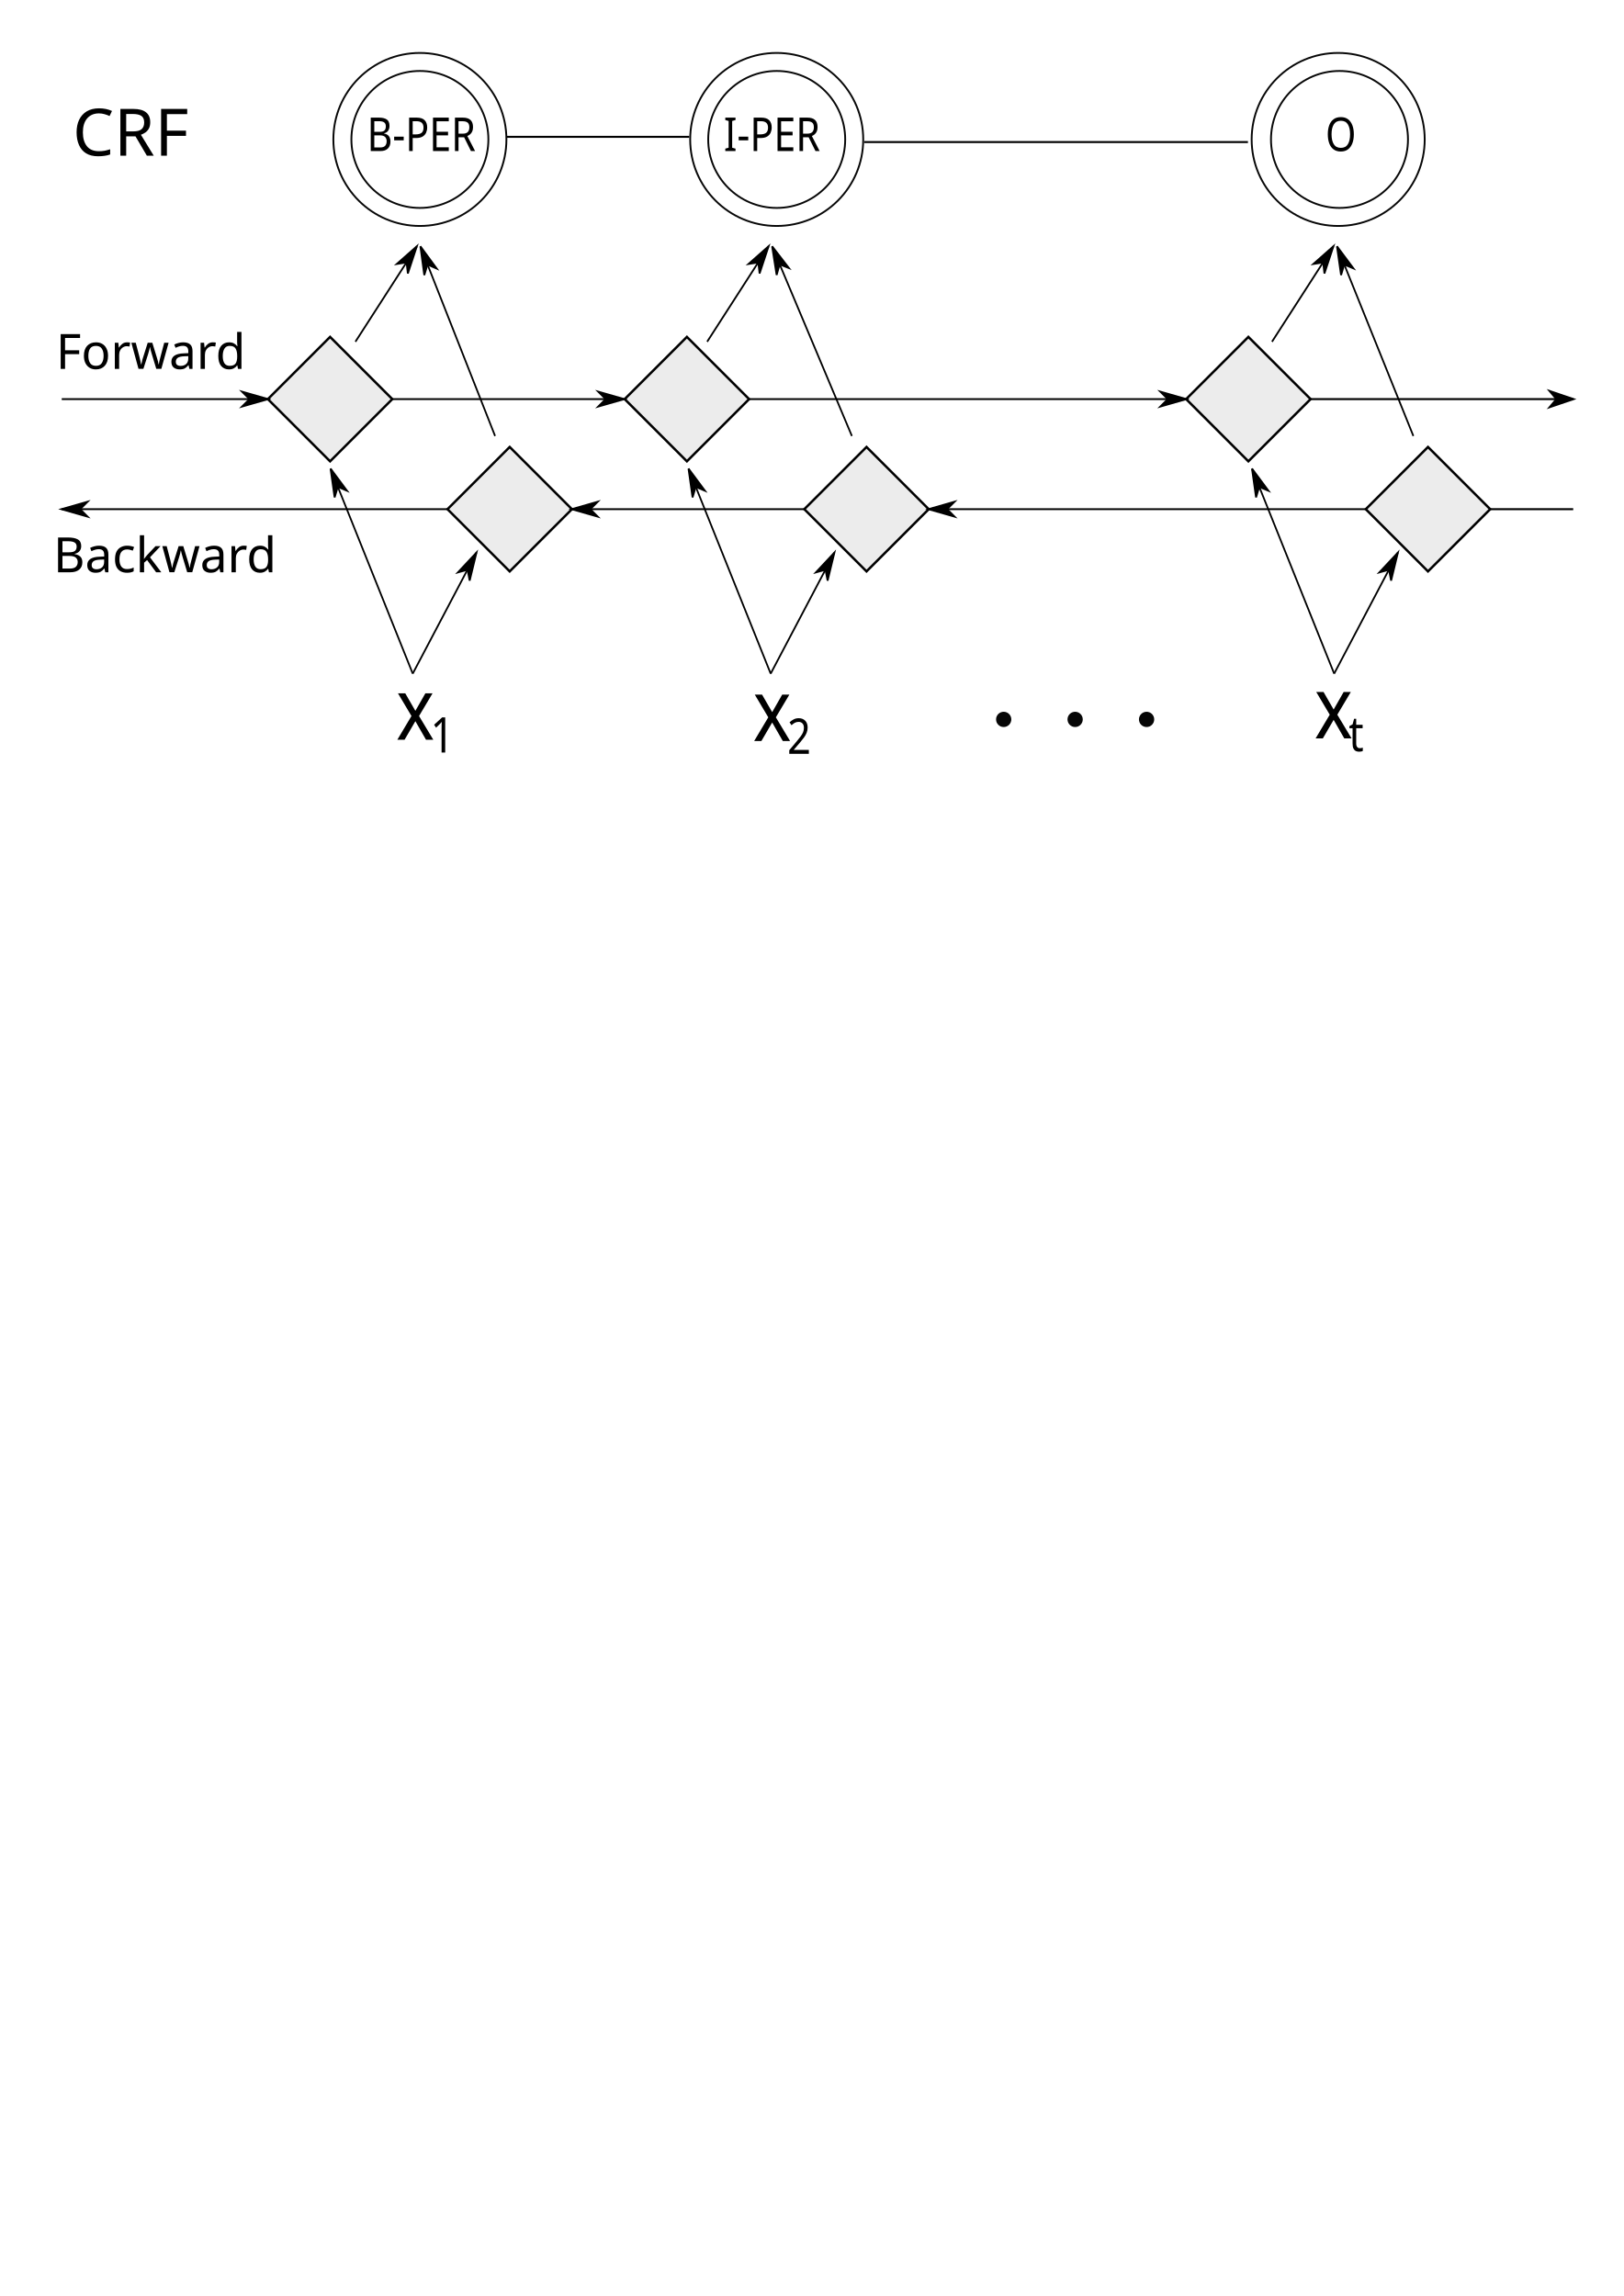
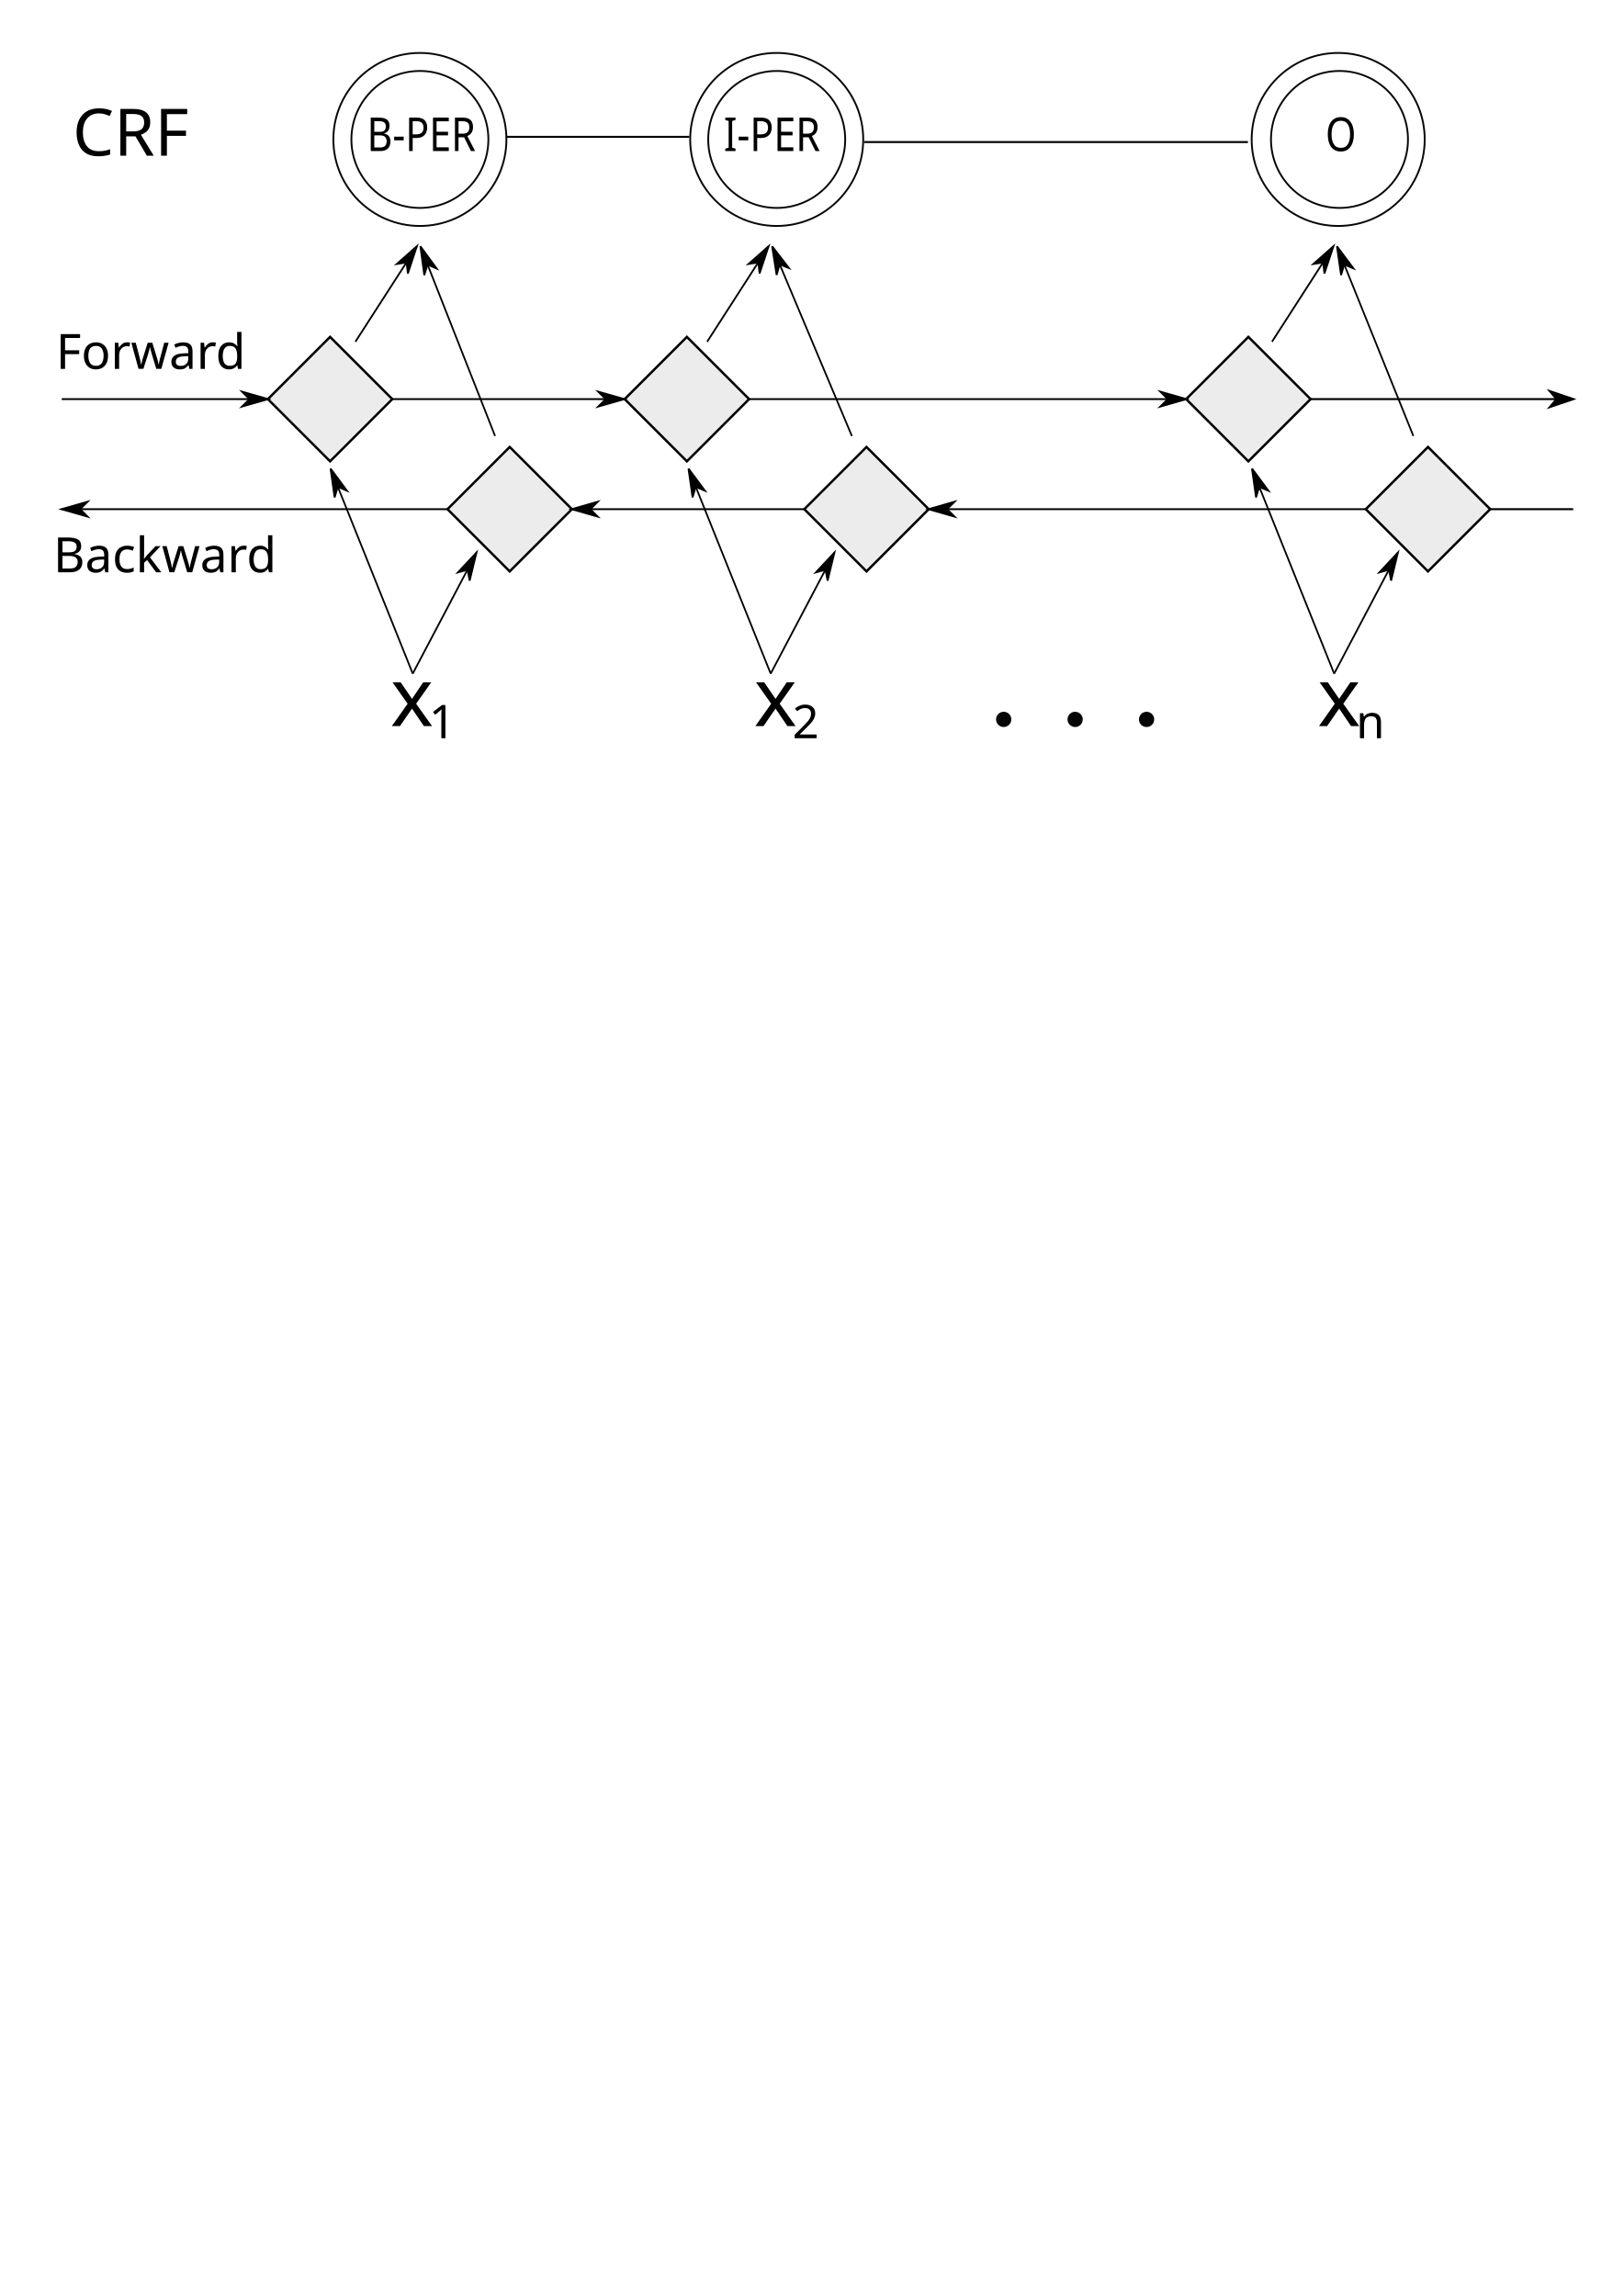
<svg xmlns="http://www.w3.org/2000/svg" width="210mm" height="297mm" viewBox="0 0 210 297" version="1.1" id="svg9941">
  <defs id="defs9935">
    <marker orient="auto" refY="0.0" refX="0.0" id="marker13213" style="overflow:visible;">
      <path id="path13211" d="M 0.0,0.0 L 5.0,-5.0 L -12.5,0.0 L 5.0,5.0 L 0.0,0.0 z " style="fill-rule:evenodd;stroke:#000000;stroke-width:1pt;stroke-opacity:1;fill:#000000;fill-opacity:1" transform="scale(0.8) rotate(180) translate(12.5,0)" />
    </marker>
    <marker style="overflow:visible;" id="marker13021" refX="0.0" refY="0.0" orient="auto">
      <path transform="scale(0.8) rotate(180) translate(12.5,0)" style="fill-rule:evenodd;stroke:#000000;stroke-width:1pt;stroke-opacity:1;fill:#000000;fill-opacity:1" d="M 0.0,0.0 L 5.0,-5.0 L -12.5,0.0 L 5.0,5.0 L 0.0,0.0 z " id="path13019" />
    </marker>
    <marker orient="auto" refY="0.0" refX="0.0" id="marker12883" style="overflow:visible;">
      <path id="path12881" d="M 0.0,0.0 L 5.0,-5.0 L -12.5,0.0 L 5.0,5.0 L 0.0,0.0 z " style="fill-rule:evenodd;stroke:#000000;stroke-width:1pt;stroke-opacity:1;fill:#000000;fill-opacity:1" transform="scale(0.8) rotate(180) translate(12.5,0)" />
    </marker>
    <marker style="overflow:visible;" id="marker12763" refX="0.0" refY="0.0" orient="auto">
      <path transform="scale(0.8) rotate(180) translate(12.5,0)" style="fill-rule:evenodd;stroke:#000000;stroke-width:1pt;stroke-opacity:1;fill:#000000;fill-opacity:1" d="M 0.0,0.0 L 5.0,-5.0 L -12.5,0.0 L 5.0,5.0 L 0.0,0.0 z " id="path12761" />
    </marker>
    <marker orient="auto" refY="0.0" refX="0.0" id="marker12649" style="overflow:visible;">
      <path id="path12647" d="M 0.0,0.0 L 5.0,-5.0 L -12.5,0.0 L 5.0,5.0 L 0.0,0.0 z " style="fill-rule:evenodd;stroke:#000000;stroke-width:1pt;stroke-opacity:1;fill:#000000;fill-opacity:1" transform="scale(0.8) rotate(180) translate(12.5,0)" />
    </marker>
    <marker style="overflow:visible;" id="marker12541" refX="0.0" refY="0.0" orient="auto">
      <path transform="scale(0.8) rotate(180) translate(12.5,0)" style="fill-rule:evenodd;stroke:#000000;stroke-width:1pt;stroke-opacity:1;fill:#000000;fill-opacity:1" d="M 0.0,0.0 L 5.0,-5.0 L -12.5,0.0 L 5.0,5.0 L 0.0,0.0 z " id="path12539" />
    </marker>
    <marker orient="auto" refY="0.0" refX="0.0" id="marker12439" style="overflow:visible;">
      <path id="path12437" d="M 0.0,0.0 L 5.0,-5.0 L -12.5,0.0 L 5.0,5.0 L 0.0,0.0 z " style="fill-rule:evenodd;stroke:#000000;stroke-width:1pt;stroke-opacity:1;fill:#000000;fill-opacity:1" transform="scale(0.8) rotate(180) translate(12.5,0)" />
    </marker>
    <marker style="overflow:visible;" id="marker11373" refX="0.0" refY="0.0" orient="auto">
      <path transform="scale(0.8) rotate(180) translate(12.5,0)" style="fill-rule:evenodd;stroke:#000000;stroke-width:1pt;stroke-opacity:1;fill:#000000;fill-opacity:1" d="M 0.0,0.0 L 5.0,-5.0 L -12.5,0.0 L 5.0,5.0 L 0.0,0.0 z " id="path11371" />
    </marker>
    <marker orient="auto" refY="0.0" refX="0.0" id="marker11295" style="overflow:visible;">
      <path id="path11293" d="M 0.0,0.0 L 5.0,-5.0 L -12.5,0.0 L 5.0,5.0 L 0.0,0.0 z " style="fill-rule:evenodd;stroke:#000000;stroke-width:1pt;stroke-opacity:1;fill:#000000;fill-opacity:1" transform="scale(0.8) rotate(180) translate(12.5,0)" />
    </marker>
    <marker style="overflow:visible;" id="marker10832" refX="0.0" refY="0.0" orient="auto">
      <path transform="scale(0.8) rotate(180) translate(12.5,0)" style="fill-rule:evenodd;stroke:#000000;stroke-width:1pt;stroke-opacity:1;fill:#000000;fill-opacity:1" d="M 0.0,0.0 L 5.0,-5.0 L -12.5,0.0 L 5.0,5.0 L 0.0,0.0 z " id="path10830" />
    </marker>
    <marker orient="auto" refY="0.0" refX="0.0" id="Arrow1Lend" style="overflow:visible;">
      <path id="path850" d="M 0.0,0.0 L 5.0,-5.0 L -12.5,0.0 L 5.0,5.0 L 0.0,0.0 z " style="fill-rule:evenodd;stroke:#000000;stroke-width:1pt;stroke-opacity:1;fill:#000000;fill-opacity:1" transform="scale(0.8) rotate(180) translate(12.5,0)" />
    </marker>
    <marker orient="auto" refY="0" refX="0" id="Arrow1Lend-0" style="overflow:visible">
      <path id="path850-5" d="M 0,0 5,-5 -12.5,0 5,5 Z" style="fill:#000000;fill-opacity:1;fill-rule:evenodd;stroke:#000000;stroke-width:1pt;stroke-opacity:1" transform="matrix(-0.8,0,0,-0.8,-10,0)" />
    </marker>
    <marker style="overflow:visible" id="marker10832-6" refX="0" refY="0" orient="auto">
      <path transform="matrix(-0.8,0,0,-0.8,-10,0)" style="fill:#000000;fill-opacity:1;fill-rule:evenodd;stroke:#000000;stroke-width:1pt;stroke-opacity:1" d="M 0,0 5,-5 -12.5,0 5,5 Z" id="path10830-0" />
    </marker>
    <marker orient="auto" refY="0" refX="0" id="Arrow1Lend-0-0" style="overflow:visible">
      <path id="path850-5-3" d="M 0,0 5,-5 -12.5,0 5,5 Z" style="fill:#000000;fill-opacity:1;fill-rule:evenodd;stroke:#000000;stroke-width:1pt;stroke-opacity:1" transform="matrix(-0.8,0,0,-0.8,-10,0)" />
    </marker>
    <marker style="overflow:visible" id="marker10832-6-2" refX="0" refY="0" orient="auto">
      <path transform="matrix(-0.8,0,0,-0.8,-10,0)" style="fill:#000000;fill-opacity:1;fill-rule:evenodd;stroke:#000000;stroke-width:1pt;stroke-opacity:1" d="M 0,0 5,-5 -12.5,0 5,5 Z" id="path10830-0-0" />
    </marker>
    <marker orient="auto" refY="0" refX="0" id="marker11295-9" style="overflow:visible">
      <path id="path11293-2" d="M 0,0 5,-5 -12.5,0 5,5 Z" style="fill:#000000;fill-opacity:1;fill-rule:evenodd;stroke:#000000;stroke-width:1pt;stroke-opacity:1" transform="matrix(-0.8,0,0,-0.8,-10,0)" />
    </marker>
    <marker style="overflow:visible" id="marker11373-3" refX="0" refY="0" orient="auto">
      <path transform="matrix(-0.8,0,0,-0.8,-10,0)" style="fill:#000000;fill-opacity:1;fill-rule:evenodd;stroke:#000000;stroke-width:1pt;stroke-opacity:1" d="M 0,0 5,-5 -12.5,0 5,5 Z" id="path11371-5" />
    </marker>
    <marker orient="auto" refY="0" refX="0" id="marker11295-9-0" style="overflow:visible">
      <path id="path11293-2-7" d="M 0,0 5,-5 -12.5,0 5,5 Z" style="fill:#000000;fill-opacity:1;fill-rule:evenodd;stroke:#000000;stroke-width:1pt;stroke-opacity:1" transform="matrix(-0.8,0,0,-0.8,-10,0)" />
    </marker>
    <marker style="overflow:visible" id="marker11373-3-2" refX="0" refY="0" orient="auto">
      <path transform="matrix(-0.8,0,0,-0.8,-10,0)" style="fill:#000000;fill-opacity:1;fill-rule:evenodd;stroke:#000000;stroke-width:1pt;stroke-opacity:1" d="M 0,0 5,-5 -12.5,0 5,5 Z" id="path11371-5-4" />
    </marker>
  </defs>
  <g id="layer1">
    <g id="g10523" transform="matrix(0.7930456,0,0,0.7930456,13.76465,-37.77818)">
      <rect transform="rotate(-135)" y="-61.1" x="-112.683" height="14.349" width="14.349" id="rect10486" style="color:#000000;clip-rule:nonzero;display:inline;overflow:visible;visibility:visible;opacity:1;isolation:auto;mix-blend-mode:normal;color-interpolation:sRGB;color-interpolation-filters:linearRGB;solid-color:#000000;solid-opacity:1;fill:#000000;fill-opacity:0.078;fill-rule:evenodd;stroke:#000000;stroke-width:0.393;stroke-linecap:butt;stroke-linejoin:miter;stroke-miterlimit:4;stroke-dasharray:none;stroke-dashoffset:0;stroke-opacity:1;color-rendering:auto;image-rendering:auto;shape-rendering:auto;text-rendering:auto;enable-background:accumulate" />
      <rect transform="rotate(-135)" y="-53.082" x="-146.092" height="14.349" width="14.349" id="rect10486-2" style="color:#000000;clip-rule:nonzero;display:inline;overflow:visible;visibility:visible;opacity:1;isolation:auto;mix-blend-mode:normal;color-interpolation:sRGB;color-interpolation-filters:linearRGB;solid-color:#000000;solid-opacity:1;fill:#000000;fill-opacity:0.078;fill-rule:evenodd;stroke:#000000;stroke-width:0.393;stroke-linecap:butt;stroke-linejoin:miter;stroke-miterlimit:4;stroke-dasharray:none;stroke-dashoffset:0;stroke-opacity:1;color-rendering:auto;image-rendering:auto;shape-rendering:auto;text-rendering:auto;enable-background:accumulate" />
    </g>
    <g id="g10523-7" transform="matrix(0.7930456,0,0,0.7930456,59.91245,-37.77818)">
      <rect transform="rotate(-135)" y="-61.1" x="-112.683" height="14.349" width="14.349" id="rect10486-3" style="color:#000000;clip-rule:nonzero;display:inline;overflow:visible;visibility:visible;opacity:1;isolation:auto;mix-blend-mode:normal;color-interpolation:sRGB;color-interpolation-filters:linearRGB;solid-color:#000000;solid-opacity:1;fill:#000000;fill-opacity:0.078;fill-rule:evenodd;stroke:#000000;stroke-width:0.393;stroke-linecap:butt;stroke-linejoin:miter;stroke-miterlimit:4;stroke-dasharray:none;stroke-dashoffset:0;stroke-opacity:1;color-rendering:auto;image-rendering:auto;shape-rendering:auto;text-rendering:auto;enable-background:accumulate" />
      <rect transform="rotate(-135)" y="-53.082" x="-146.092" height="14.349" width="14.349" id="rect10486-2-6" style="color:#000000;clip-rule:nonzero;display:inline;overflow:visible;visibility:visible;opacity:1;isolation:auto;mix-blend-mode:normal;color-interpolation:sRGB;color-interpolation-filters:linearRGB;solid-color:#000000;solid-opacity:1;fill:#000000;fill-opacity:0.078;fill-rule:evenodd;stroke:#000000;stroke-width:0.393;stroke-linecap:butt;stroke-linejoin:miter;stroke-miterlimit:4;stroke-dasharray:none;stroke-dashoffset:0;stroke-opacity:1;color-rendering:auto;image-rendering:auto;shape-rendering:auto;text-rendering:auto;enable-background:accumulate" />
    </g>
    <g id="g10523-1" transform="matrix(0.7930456,0,0,0.7930456,132.5304,-37.77818)">
      <rect transform="rotate(-135)" y="-61.1" x="-112.683" height="14.349" width="14.349" id="rect10486-0" style="color:#000000;clip-rule:nonzero;display:inline;overflow:visible;visibility:visible;opacity:1;isolation:auto;mix-blend-mode:normal;color-interpolation:sRGB;color-interpolation-filters:linearRGB;solid-color:#000000;solid-opacity:1;fill:#000000;fill-opacity:0.078;fill-rule:evenodd;stroke:#000000;stroke-width:0.393;stroke-linecap:butt;stroke-linejoin:miter;stroke-miterlimit:4;stroke-dasharray:none;stroke-dashoffset:0;stroke-opacity:1;color-rendering:auto;image-rendering:auto;shape-rendering:auto;text-rendering:auto;enable-background:accumulate" />
      <rect transform="rotate(-135)" y="-53.082" x="-146.092" height="14.349" width="14.349" id="rect10486-2-0" style="color:#000000;clip-rule:nonzero;display:inline;overflow:visible;visibility:visible;opacity:1;isolation:auto;mix-blend-mode:normal;color-interpolation:sRGB;color-interpolation-filters:linearRGB;solid-color:#000000;solid-opacity:1;fill:#000000;fill-opacity:0.078;fill-rule:evenodd;stroke:#000000;stroke-width:0.393;stroke-linecap:butt;stroke-linejoin:miter;stroke-miterlimit:4;stroke-dasharray:none;stroke-dashoffset:0;stroke-opacity:1;color-rendering:auto;image-rendering:auto;shape-rendering:auto;text-rendering:auto;enable-background:accumulate" />
    </g>
-     <g transform="matrix(0.475295,0,0,0.5639559,25.43039,67.31275)" id="g1111-1-9">
-       <text xml:space="preserve" style="font-style:normal;font-weight:normal;font-size:19.844px;line-height:125%;font-family:sans-serif;letter-spacing:0px;word-spacing:0px;fill:#000000;fill-opacity:1;stroke:none;stroke-width:0.265px;stroke-linecap:butt;stroke-linejoin:miter;stroke-opacity:1" x="54.256" y="50.31" id="text13732-7-9">
-         <tspan id="tspan13730-2-6" x="54.256" y="50.31" style="font-style:normal;font-variant:normal;font-weight:normal;font-stretch:normal;font-size:19.844px;font-family:'EB Garamond';-inkscape-font-specification:'EB Garamond, Normal';font-variant-ligatures:normal;font-variant-caps:normal;font-variant-numeric:normal;font-feature-settings:normal;text-align:start;writing-mode:lr-tb;text-anchor:start;stroke-width:0.265px">x</tspan>
-       </text>
-       <text xml:space="preserve" style="font-style:normal;font-weight:normal;font-size:19.844px;line-height:125%;font-family:sans-serif;letter-spacing:0px;word-spacing:0px;fill:#000000;fill-opacity:1;stroke:none;stroke-width:0.265px;stroke-linecap:butt;stroke-linejoin:miter;stroke-opacity:1" x="63.626" y="53.25" id="text1069-2-9">
-         <tspan id="tspan1067-9-4" x="63.626" y="53.25" style="font-style:normal;font-variant:normal;font-weight:normal;font-stretch:normal;font-size:11.289px;font-family:'EB Garamond';-inkscape-font-specification:'EB Garamond, Normal';font-variant-ligatures:normal;font-variant-caps:normal;font-variant-numeric:normal;font-feature-settings:normal;text-align:start;writing-mode:lr-tb;text-anchor:start;stroke-width:0.265px">1</tspan>
-       </text>
-     </g>
-     <g transform="matrix(0.475295,0,0,0.5639559,71.57818,67.48157)" id="g1111-1-9-2">
-       <text xml:space="preserve" style="font-style:normal;font-weight:normal;font-size:19.844px;line-height:125%;font-family:sans-serif;letter-spacing:0px;word-spacing:0px;fill:#000000;fill-opacity:1;stroke:none;stroke-width:0.265px;stroke-linecap:butt;stroke-linejoin:miter;stroke-opacity:1" x="54.256" y="50.31" id="text13732-7-9-3">
-         <tspan id="tspan13730-2-6-1" x="54.256" y="50.31" style="font-style:normal;font-variant:normal;font-weight:normal;font-stretch:normal;font-size:19.844px;font-family:'EB Garamond';-inkscape-font-specification:'EB Garamond, Normal';font-variant-ligatures:normal;font-variant-caps:normal;font-variant-numeric:normal;font-feature-settings:normal;text-align:start;writing-mode:lr-tb;text-anchor:start;stroke-width:0.265px">x</tspan>
-       </text>
-       <text xml:space="preserve" style="font-style:normal;font-weight:normal;font-size:19.844px;line-height:125%;font-family:sans-serif;letter-spacing:0px;word-spacing:0px;fill:#000000;fill-opacity:1;stroke:none;stroke-width:0.265px;stroke-linecap:butt;stroke-linejoin:miter;stroke-opacity:1" x="63.626" y="53.25" id="text1069-2-9-0">
-         <tspan id="tspan1067-9-4-7" x="63.626" y="53.25" style="font-style:normal;font-variant:normal;font-weight:normal;font-stretch:normal;font-size:11.289px;font-family:'EB Garamond';-inkscape-font-specification:'EB Garamond, Normal';font-variant-ligatures:normal;font-variant-caps:normal;font-variant-numeric:normal;font-feature-settings:normal;text-align:start;writing-mode:lr-tb;text-anchor:start;stroke-width:0.265px">2</tspan>
-       </text>
+     <g transform="matrix(0.475295,0,0,0.5639559,25.43039,66.51822)" id="g1111-1-9">
+       <g transform="matrix(1.119512,0,0,0.9435105,-8.030664,1.129154)" id="g1111-1-9-8">
+         <text xml:space="preserve" style="font-style:normal;font-weight:normal;font-size:19.844px;line-height:125%;font-family:sans-serif;letter-spacing:0px;word-spacing:0px;fill:#000000;fill-opacity:1;stroke:none;stroke-width:0.265px;stroke-linecap:butt;stroke-linejoin:miter;stroke-opacity:1" x="54.256" y="50.31" id="text13732-7-9-6">
+           <tspan id="tspan13730-2-6-8" x="54.256" y="50.31" style="font-style:normal;font-variant:normal;font-weight:normal;font-stretch:normal;font-size:19.844px;font-family:'EB Garamond';-inkscape-font-specification:'EB Garamond, Normal';font-variant-ligatures:normal;font-variant-caps:normal;font-variant-numeric:normal;font-feature-settings:normal;text-align:start;writing-mode:lr-tb;text-anchor:start;stroke-width:0.265px">x</tspan>
+         </text>
+         <text xml:space="preserve" style="font-style:normal;font-weight:normal;font-size:19.844px;line-height:125%;font-family:sans-serif;letter-spacing:0px;word-spacing:0px;fill:#000000;fill-opacity:1;stroke:none;stroke-width:0.265px;stroke-linecap:butt;stroke-linejoin:miter;stroke-opacity:1" x="63.626" y="53.25" id="text1069-2-9-05">
+           <tspan id="tspan1067-9-4-8" x="63.626" y="53.25" style="font-style:normal;font-variant:normal;font-weight:normal;font-stretch:normal;font-size:11.289px;font-family:'EB Garamond';-inkscape-font-specification:'EB Garamond, Normal';font-variant-ligatures:normal;font-variant-caps:normal;font-variant-numeric:normal;font-feature-settings:normal;text-align:start;writing-mode:lr-tb;text-anchor:start;stroke-width:0.265px">1</tspan>
+         </text>
+       </g>
    </g>
    <g transform="matrix(0.475295,0,0,0.5639559,145.1988,113.1869)" id="g1111-1-9-2-4">
-       <text xml:space="preserve" style="font-style:normal;font-weight:normal;font-size:19.844px;line-height:125%;font-family:sans-serif;letter-spacing:0px;word-spacing:0px;fill:#000000;fill-opacity:1;stroke:none;stroke-width:0.265px;stroke-linecap:butt;stroke-linejoin:miter;stroke-opacity:1" x="52.146" y="-31.333" id="text13732-7-9-3-8">
-         <tspan id="tspan13730-2-6-1-0" x="52.146" y="-31.333" style="font-style:normal;font-variant:normal;font-weight:normal;font-stretch:normal;font-size:19.844px;font-family:'EB Garamond';-inkscape-font-specification:'EB Garamond, Normal';font-variant-ligatures:normal;font-variant-caps:normal;font-variant-numeric:normal;font-feature-settings:normal;text-align:start;writing-mode:lr-tb;text-anchor:start;stroke-width:0.265px">x</tspan>
-       </text>
-       <text xml:space="preserve" style="font-style:normal;font-weight:normal;font-size:19.844px;line-height:125%;font-family:sans-serif;letter-spacing:0px;word-spacing:0px;fill:#000000;fill-opacity:1;stroke:none;stroke-width:0.265px;stroke-linecap:butt;stroke-linejoin:miter;stroke-opacity:1" x="61.517" y="-28.393" id="text1069-2-9-0-1">
-         <tspan id="tspan1067-9-4-7-8" x="61.517" y="-28.393" style="font-style:normal;font-variant:normal;font-weight:normal;font-stretch:normal;font-size:11.289px;font-family:'EB Garamond';-inkscape-font-specification:'EB Garamond, Normal';font-variant-ligatures:normal;font-variant-caps:normal;font-variant-numeric:normal;font-feature-settings:normal;text-align:start;writing-mode:lr-tb;text-anchor:start;stroke-width:0.265px">t</tspan>
-       </text>
      <g id="g11198" transform="translate(-2.109633,-84.15735)">
        <path id="path10782" d="M -191.072,37.965 -213.424,-9.024" style="fill:none;fill-rule:evenodd;stroke:#000000;stroke-width:0.456px;stroke-linecap:butt;stroke-linejoin:miter;stroke-opacity:1;marker-end:url(#Arrow1Lend)" />
        <path id="path10822" d="m -191.072,37.965 17.329,-27.728" style="fill:none;fill-rule:evenodd;stroke:#000000;stroke-width:0.456px;stroke-linecap:butt;stroke-linejoin:miter;stroke-opacity:1;marker-end:url(#marker10832)" />
      </g>
      <g id="g11214" transform="translate(-2.109633,-85.37771)">
        <path id="path10782-0" d="M -93.671,39.186 -116.023,-7.804" style="fill:none;fill-rule:evenodd;stroke:#000000;stroke-width:0.456px;stroke-linecap:butt;stroke-linejoin:miter;stroke-opacity:1;marker-end:url(#Arrow1Lend-0)" />
        <path id="path10822-4" d="m -93.671,39.186 17.329,-27.728" style="fill:none;fill-rule:evenodd;stroke:#000000;stroke-width:0.456px;stroke-linecap:butt;stroke-linejoin:miter;stroke-opacity:1;marker-end:url(#marker10832-6)" />
      </g>
      <g id="g11214-8" transform="translate(151.2231,-85.37771)">
        <path id="path10782-0-6" d="M -93.671,39.186 -116.023,-7.804" style="fill:none;fill-rule:evenodd;stroke:#000000;stroke-width:0.456px;stroke-linecap:butt;stroke-linejoin:miter;stroke-opacity:1;marker-end:url(#Arrow1Lend-0-0)" />
        <path id="path10822-4-9" d="m -93.671,39.186 17.329,-27.728" style="fill:none;fill-rule:evenodd;stroke:#000000;stroke-width:0.456px;stroke-linecap:butt;stroke-linejoin:miter;stroke-opacity:1;marker-end:url(#marker10832-6-2)" />
      </g>
      <g id="g11487" transform="translate(-2.109633,-81.64292)">
        <path id="path11285" d="m -206.668,-40.676 16.693,-21.852" style="fill:none;fill-rule:evenodd;stroke:#000000;stroke-width:0.456px;stroke-linecap:butt;stroke-linejoin:miter;stroke-opacity:1;marker-end:url(#marker11295)" />
        <path id="path11363" d="m -168.664,-19.05 -20.316,-43.478" style="fill:none;fill-rule:evenodd;stroke:#000000;stroke-width:0.456px;stroke-linecap:butt;stroke-linejoin:miter;stroke-opacity:1;marker-end:url(#marker11373)" />
      </g>
      <g transform="translate(93.60123,-81.64292)" id="g11487-4">
        <path id="path11285-8" d="m -206.668,-40.676 16.693,-21.852" style="fill:none;fill-rule:evenodd;stroke:#000000;stroke-width:0.456px;stroke-linecap:butt;stroke-linejoin:miter;stroke-opacity:1;marker-end:url(#marker11295-9)" />
        <path id="path11363-1" d="m -167.282,-19.05 -21.698,-43.478" style="fill:none;fill-rule:evenodd;stroke:#000000;stroke-width:0.456px;stroke-linecap:butt;stroke-linejoin:miter;stroke-opacity:1;marker-end:url(#marker11373-3)" />
      </g>
      <g transform="translate(247.3031,-81.64292)" id="g11487-4-9">
        <path id="path11285-8-9" d="m -206.668,-40.676 16.693,-21.852" style="fill:none;fill-rule:evenodd;stroke:#000000;stroke-width:0.456px;stroke-linecap:butt;stroke-linejoin:miter;stroke-opacity:1;marker-end:url(#marker11295-9-0)" />
        <path id="path11363-1-2" d="m -168.199,-19.05 -20.781,-43.478" style="fill:none;fill-rule:evenodd;stroke:#000000;stroke-width:0.456px;stroke-linecap:butt;stroke-linejoin:miter;stroke-opacity:1;marker-end:url(#marker11373-3-2)" />
      </g>
      <path style="fill:none;fill-rule:evenodd;stroke:#000000;stroke-width:0.456px;stroke-linecap:butt;stroke-linejoin:miter;stroke-opacity:1" d="m -167.648,-169.315 h 49.725" id="path11687" />
      <path style="fill:none;fill-rule:evenodd;stroke:#000000;stroke-width:0.456px;stroke-linecap:butt;stroke-linejoin:miter;stroke-opacity:1" d="M -70.33,-168.118 H 34.091" id="path11689" />
      <path style="fill:none;fill-rule:evenodd;stroke:#000000;stroke-width:0.456px;stroke-linecap:butt;stroke-linejoin:miter;stroke-opacity:1;marker-end:url(#marker13213)" d="M 51.135,-109.157 H 122.601" id="path13203" />
      <path style="fill:none;fill-rule:evenodd;stroke:#000000;stroke-width:0.456px;stroke-linecap:butt;stroke-linejoin:miter;stroke-opacity:1" d="m 100.012,-83.91 h 22.589" id="path13341" />
      <text xml:space="preserve" style="font-style:normal;font-weight:normal;font-size:19.477px;line-height:125%;font-family:sans-serif;letter-spacing:0px;word-spacing:0px;fill:#000000;fill-opacity:1;stroke:none;stroke-width:0.456px;stroke-linecap:butt;stroke-linejoin:miter;stroke-opacity:1" x="-266.482" y="-126.448" id="text13843" transform="scale(1.089284,0.9180346)">
        <tspan id="tspan13841" x="-266.482" y="-126.448" style="font-style:normal;font-variant:normal;font-weight:normal;font-stretch:normal;font-size:12.173px;font-family:'EB Garamond';-inkscape-font-specification:'EB Garamond';stroke-width:0.456px">Forward</tspan>
      </text>
      <text xml:space="preserve" style="font-style:normal;font-weight:normal;font-size:19.477px;line-height:125%;font-family:sans-serif;letter-spacing:0px;word-spacing:0px;fill:#000000;fill-opacity:1;stroke:none;stroke-width:0.456px;stroke-linecap:butt;stroke-linejoin:miter;stroke-opacity:1" x="-267.133" y="-75.639" id="text13843-1" transform="scale(1.089284,0.9180346)">
        <tspan id="tspan13841-1" x="-267.133" y="-75.639" style="font-style:normal;font-variant:normal;font-weight:normal;font-stretch:normal;font-size:12.173px;font-family:'EB Garamond';-inkscape-font-specification:'EB Garamond';stroke-width:0.456px">Backward</tspan>
      </text>
    </g>
    <g id="g10764" transform="matrix(0.8932465,0,0,0.8932465,17.84257,-46.03075)">
      <circle r="9.917" cy="71.726" cx="40.821" id="path10637" style="color:#000000;clip-rule:nonzero;display:inline;overflow:visible;visibility:visible;opacity:0.98;isolation:auto;mix-blend-mode:normal;color-interpolation:sRGB;color-interpolation-filters:linearRGB;solid-color:#000000;solid-opacity:1;fill:#000000;fill-opacity:0;fill-rule:nonzero;stroke:#000000;stroke-width:0.265;stroke-linecap:butt;stroke-linejoin:miter;stroke-miterlimit:4;stroke-dasharray:none;stroke-dashoffset:0;stroke-opacity:0.99;color-rendering:auto;image-rendering:auto;shape-rendering:auto;text-rendering:auto;enable-background:accumulate" />
      <circle r="12.528" cy="71.726" cx="40.821" id="path10637-7" style="color:#000000;clip-rule:nonzero;display:inline;overflow:visible;visibility:visible;opacity:0.98;isolation:auto;mix-blend-mode:normal;color-interpolation:sRGB;color-interpolation-filters:linearRGB;solid-color:#000000;solid-opacity:1;fill:#000000;fill-opacity:0;fill-rule:nonzero;stroke:#000000;stroke-width:0.265;stroke-linecap:butt;stroke-linejoin:miter;stroke-miterlimit:4;stroke-dasharray:none;stroke-dashoffset:0;stroke-opacity:0.99;color-rendering:auto;image-rendering:auto;shape-rendering:auto;text-rendering:auto;enable-background:accumulate" />
      <g id="g1111-1-9-2-3" transform="matrix(0.3368752,0,0,0.3997155,38.54582,39.15005)">
        <text id="text13732-7-9-3-4" y="85.701" x="-16.011" style="font-style:normal;font-weight:normal;font-size:16.97px;line-height:125%;font-family:sans-serif;letter-spacing:0px;word-spacing:0px;fill:#000000;fill-opacity:1;stroke:none;stroke-width:0.226px;stroke-linecap:butt;stroke-linejoin:miter;stroke-opacity:1" xml:space="preserve">
          <tspan style="font-style:normal;font-variant:normal;font-weight:normal;font-stretch:normal;font-size:16.97px;font-family:'EB Garamond';-inkscape-font-specification:'EB Garamond, Normal';font-variant-ligatures:normal;font-variant-caps:normal;font-variant-numeric:normal;font-feature-settings:normal;text-align:start;writing-mode:lr-tb;text-anchor:start;stroke-width:0.226px" y="85.701" x="-16.011" id="tspan13730-2-6-1-7">B-PER</tspan>
        </text>
      </g>
    </g>
    <g id="g10771" transform="matrix(0.8932465,0,0,0.8932465,-2.859581,-45.01787)">
      <circle r="9.917" cy="70.592" cx="115.661" id="path10637-9" style="color:#000000;clip-rule:nonzero;display:inline;overflow:visible;visibility:visible;opacity:0.98;isolation:auto;mix-blend-mode:normal;color-interpolation:sRGB;color-interpolation-filters:linearRGB;solid-color:#000000;solid-opacity:1;fill:#000000;fill-opacity:0;fill-rule:nonzero;stroke:#000000;stroke-width:0.265;stroke-linecap:butt;stroke-linejoin:miter;stroke-miterlimit:4;stroke-dasharray:none;stroke-dashoffset:0;stroke-opacity:0.99;color-rendering:auto;image-rendering:auto;shape-rendering:auto;text-rendering:auto;enable-background:accumulate" />
      <circle r="12.528" cy="70.592" cx="115.661" id="path10637-7-8" style="color:#000000;clip-rule:nonzero;display:inline;overflow:visible;visibility:visible;opacity:0.98;isolation:auto;mix-blend-mode:normal;color-interpolation:sRGB;color-interpolation-filters:linearRGB;solid-color:#000000;solid-opacity:1;fill:#000000;fill-opacity:0;fill-rule:nonzero;stroke:#000000;stroke-width:0.265;stroke-linecap:butt;stroke-linejoin:miter;stroke-miterlimit:4;stroke-dasharray:none;stroke-dashoffset:0;stroke-opacity:0.99;color-rendering:auto;image-rendering:auto;shape-rendering:auto;text-rendering:auto;enable-background:accumulate" />
      <g id="g1111-1-9-2-3-4" transform="matrix(0.3368753,0,0,0.3997155,113.3851,38.01612)">
        <text id="text13732-7-9-3-4-2" y="85.701" x="-16.011" style="font-style:normal;font-weight:normal;font-size:16.97px;line-height:125%;font-family:sans-serif;letter-spacing:0px;word-spacing:0px;fill:#000000;fill-opacity:1;stroke:none;stroke-width:0.226px;stroke-linecap:butt;stroke-linejoin:miter;stroke-opacity:1" xml:space="preserve">
          <tspan style="font-style:normal;font-variant:normal;font-weight:normal;font-stretch:normal;font-size:16.97px;font-family:'EB Garamond';-inkscape-font-specification:'EB Garamond, Normal';font-variant-ligatures:normal;font-variant-caps:normal;font-variant-numeric:normal;font-feature-settings:normal;text-align:start;writing-mode:lr-tb;text-anchor:start;stroke-width:0.226px" y="85.701" x="-16.011" id="tspan13730-2-6-1-7-5">I-PER</tspan>
        </text>
      </g>
    </g>
    <g id="g10778" transform="matrix(0.8932465,0,0,0.8932465,25.19162,-46.36837)">
      <circle r="9.917" cy="72.104" cx="165.743" id="path10637-9-7" style="color:#000000;clip-rule:nonzero;display:inline;overflow:visible;visibility:visible;opacity:0.98;isolation:auto;mix-blend-mode:normal;color-interpolation:sRGB;color-interpolation-filters:linearRGB;solid-color:#000000;solid-opacity:1;fill:#000000;fill-opacity:0;fill-rule:nonzero;stroke:#000000;stroke-width:0.265;stroke-linecap:butt;stroke-linejoin:miter;stroke-miterlimit:4;stroke-dasharray:none;stroke-dashoffset:0;stroke-opacity:0.99;color-rendering:auto;image-rendering:auto;shape-rendering:auto;text-rendering:auto;enable-background:accumulate" />
      <circle r="12.528" cy="72.104" cx="165.554" id="path10637-7-8-2" style="color:#000000;clip-rule:nonzero;display:inline;overflow:visible;visibility:visible;opacity:0.98;isolation:auto;mix-blend-mode:normal;color-interpolation:sRGB;color-interpolation-filters:linearRGB;solid-color:#000000;solid-opacity:1;fill:#000000;fill-opacity:0;fill-rule:nonzero;stroke:#000000;stroke-width:0.265;stroke-linecap:butt;stroke-linejoin:miter;stroke-miterlimit:4;stroke-dasharray:none;stroke-dashoffset:0;stroke-opacity:0.99;color-rendering:auto;image-rendering:auto;shape-rendering:auto;text-rendering:auto;enable-background:accumulate" />
      <g id="g1111-1-9-2-3-4-7" transform="matrix(0.3368753,0,0,0.3997155,169.0988,39.52802)">
        <text id="text13732-7-9-3-4-2-4" y="85.701" x="-16.011" style="font-style:normal;font-weight:normal;font-size:16.97px;line-height:125%;font-family:sans-serif;letter-spacing:0px;word-spacing:0px;fill:#000000;fill-opacity:1;stroke:none;stroke-width:0.226px;stroke-linecap:butt;stroke-linejoin:miter;stroke-opacity:1" xml:space="preserve">
          <tspan style="font-style:normal;font-variant:normal;font-weight:normal;font-stretch:normal;font-size:16.97px;font-family:'EB Garamond';-inkscape-font-specification:'EB Garamond, Normal';font-variant-ligatures:normal;font-variant-caps:normal;font-variant-numeric:normal;font-feature-settings:normal;text-align:start;writing-mode:lr-tb;text-anchor:start;stroke-width:0.226px" y="85.701" x="-16.011" id="tspan13730-2-6-1-7-5-4">O</tspan>
        </text>
      </g>
    </g>
    <g id="g2546" transform="matrix(0.8214458,0,0,0.8214459,18.10013,-141.014)">
      <circle r="1.093" cy="284.952" cx="135.993" id="path2520" style="color:#000000;clip-rule:nonzero;display:inline;overflow:visible;visibility:visible;opacity:0.98;isolation:auto;mix-blend-mode:normal;color-interpolation:sRGB;color-interpolation-filters:linearRGB;solid-color:#000000;solid-opacity:1;fill:#000000;fill-opacity:0.995;fill-rule:nonzero;stroke:#000000;stroke-width:0.217;stroke-linecap:butt;stroke-linejoin:miter;stroke-miterlimit:4;stroke-dasharray:none;stroke-dashoffset:0;stroke-opacity:0.995;color-rendering:auto;image-rendering:auto;shape-rendering:auto;text-rendering:auto;enable-background:accumulate" />
      <circle r="1.093" cy="284.952" cx="147.242" id="path2520-6" style="color:#000000;clip-rule:nonzero;display:inline;overflow:visible;visibility:visible;opacity:0.98;isolation:auto;mix-blend-mode:normal;color-interpolation:sRGB;color-interpolation-filters:linearRGB;solid-color:#000000;solid-opacity:1;fill:#000000;fill-opacity:0.995;fill-rule:nonzero;stroke:#000000;stroke-width:0.217;stroke-linecap:butt;stroke-linejoin:miter;stroke-miterlimit:4;stroke-dasharray:none;stroke-dashoffset:0;stroke-opacity:0.995;color-rendering:auto;image-rendering:auto;shape-rendering:auto;text-rendering:auto;enable-background:accumulate" />
      <circle r="1.093" cy="284.952" cx="158.491" id="path2520-2" style="color:#000000;clip-rule:nonzero;display:inline;overflow:visible;visibility:visible;opacity:0.98;isolation:auto;mix-blend-mode:normal;color-interpolation:sRGB;color-interpolation-filters:linearRGB;solid-color:#000000;solid-opacity:1;fill:#000000;fill-opacity:0.995;fill-rule:nonzero;stroke:#000000;stroke-width:0.217;stroke-linecap:butt;stroke-linejoin:miter;stroke-miterlimit:4;stroke-dasharray:none;stroke-dashoffset:0;stroke-opacity:0.995;color-rendering:auto;image-rendering:auto;shape-rendering:auto;text-rendering:auto;enable-background:accumulate" />
    </g>
    <path style="fill:none;fill-rule:evenodd;stroke:#000000;stroke-width:0.236px;stroke-linecap:butt;stroke-linejoin:miter;stroke-opacity:1;marker-end:url(#marker12439)" d="M 50.737,51.627 H 80.71" id="path12429" />
    <path style="fill:none;fill-rule:evenodd;stroke:#000000;stroke-width:0.236px;stroke-linecap:butt;stroke-linejoin:miter;stroke-opacity:1;marker-end:url(#marker12541)" d="M 96.885,51.627 H 153.41" id="path12531" />
    <path style="fill:none;fill-rule:evenodd;stroke:#000000;stroke-width:0.236px;stroke-linecap:butt;stroke-linejoin:miter;stroke-opacity:1;marker-end:url(#marker12649)" d="M 176.641,65.865 H 120.116" id="path12639" />
    <path style="fill:none;fill-rule:evenodd;stroke:#000000;stroke-width:0.236px;stroke-linecap:butt;stroke-linejoin:miter;stroke-opacity:1;marker-end:url(#marker12763)" d="M 104.023,65.865 H 73.968" id="path12753" />
    <path style="fill:none;fill-rule:evenodd;stroke:#000000;stroke-width:0.236px;stroke-linecap:butt;stroke-linejoin:miter;stroke-opacity:1;marker-end:url(#marker12883)" d="M 7.985,51.627 H 34.644" id="path12873" />
    <path style="fill:none;fill-rule:evenodd;stroke:#000000;stroke-width:0.236px;stroke-linecap:butt;stroke-linejoin:miter;stroke-opacity:1;marker-end:url(#marker13021)" d="M 57.875,65.865 H 7.985" id="path13011" />
    <text xml:space="preserve" style="font-style:normal;font-weight:normal;font-size:11.289px;line-height:125%;font-family:sans-serif;letter-spacing:0px;word-spacing:0px;fill:#000000;fill-opacity:1;stroke:none;stroke-width:0.265px;stroke-linecap:butt;stroke-linejoin:miter;stroke-opacity:1" x="9.392" y="20.135" id="text14352">
      <tspan id="tspan14350" x="9.392" y="20.135" style="font-style:normal;font-variant:normal;font-weight:normal;font-stretch:normal;font-size:8.467px;font-family:'EB Garamond';-inkscape-font-specification:'EB Garamond';stroke-width:0.265px">CRF</tspan>
    </text>
+     <g transform="matrix(0.475295,0,0,0.5639559,72.44809,66.51822)" id="g1111-1-9-4">
+       <g transform="matrix(1.119512,0,0,0.9435105,-8.030664,1.129154)" id="g1111-1-9-8-1">
+         <text xml:space="preserve" style="font-style:normal;font-weight:normal;font-size:19.844px;line-height:125%;font-family:sans-serif;letter-spacing:0px;word-spacing:0px;fill:#000000;fill-opacity:1;stroke:none;stroke-width:0.265px;stroke-linecap:butt;stroke-linejoin:miter;stroke-opacity:1" x="54.256" y="50.31" id="text13732-7-9-6-5">
+           <tspan id="tspan13730-2-6-8-1" x="54.256" y="50.31" style="font-style:normal;font-variant:normal;font-weight:normal;font-stretch:normal;font-size:19.844px;font-family:'EB Garamond';-inkscape-font-specification:'EB Garamond, Normal';font-variant-ligatures:normal;font-variant-caps:normal;font-variant-numeric:normal;font-feature-settings:normal;text-align:start;writing-mode:lr-tb;text-anchor:start;stroke-width:0.265px">x</tspan>
+         </text>
+         <text xml:space="preserve" style="font-style:normal;font-weight:normal;font-size:19.844px;line-height:125%;font-family:sans-serif;letter-spacing:0px;word-spacing:0px;fill:#000000;fill-opacity:1;stroke:none;stroke-width:0.265px;stroke-linecap:butt;stroke-linejoin:miter;stroke-opacity:1" x="63.626" y="53.25" id="text1069-2-9-05-1">
+           <tspan id="tspan1067-9-4-8-0" x="63.626" y="53.25" style="font-style:normal;font-variant:normal;font-weight:normal;font-stretch:normal;font-size:11.289px;font-family:'EB Garamond';-inkscape-font-specification:'EB Garamond, Normal';font-variant-ligatures:normal;font-variant-caps:normal;font-variant-numeric:normal;font-feature-settings:normal;text-align:start;writing-mode:lr-tb;text-anchor:start;stroke-width:0.265px">2</tspan>
+         </text>
+       </g>
+     </g>
+     <g transform="matrix(0.475295,0,0,0.5639559,145.3433,66.51822)" id="g1111-1-9-4-9">
+       <g transform="matrix(1.119512,0,0,0.9435105,-8.030664,1.129154)" id="g1111-1-9-8-1-5">
+         <text xml:space="preserve" style="font-style:normal;font-weight:normal;font-size:19.844px;line-height:125%;font-family:sans-serif;letter-spacing:0px;word-spacing:0px;fill:#000000;fill-opacity:1;stroke:none;stroke-width:0.265px;stroke-linecap:butt;stroke-linejoin:miter;stroke-opacity:1" x="54.256" y="50.31" id="text13732-7-9-6-5-6">
+           <tspan id="tspan13730-2-6-8-1-6" x="54.256" y="50.31" style="font-style:normal;font-variant:normal;font-weight:normal;font-stretch:normal;font-size:19.844px;font-family:'EB Garamond';-inkscape-font-specification:'EB Garamond, Normal';font-variant-ligatures:normal;font-variant-caps:normal;font-variant-numeric:normal;font-feature-settings:normal;text-align:start;writing-mode:lr-tb;text-anchor:start;stroke-width:0.265px">x</tspan>
+         </text>
+         <text xml:space="preserve" style="font-style:normal;font-weight:normal;font-size:19.844px;line-height:125%;font-family:sans-serif;letter-spacing:0px;word-spacing:0px;fill:#000000;fill-opacity:1;stroke:none;stroke-width:0.265px;stroke-linecap:butt;stroke-linejoin:miter;stroke-opacity:1" x="63.626" y="53.25" id="text1069-2-9-05-1-4">
+           <tspan id="tspan1067-9-4-8-0-2" x="63.626" y="53.25" style="font-style:normal;font-variant:normal;font-weight:normal;font-stretch:normal;font-size:11.289px;font-family:'EB Garamond';-inkscape-font-specification:'EB Garamond, Normal';font-variant-ligatures:normal;font-variant-caps:normal;font-variant-numeric:normal;font-feature-settings:normal;text-align:start;writing-mode:lr-tb;text-anchor:start;stroke-width:0.265px">n</tspan>
+         </text>
+       </g>
+     </g>
  </g>
</svg>
